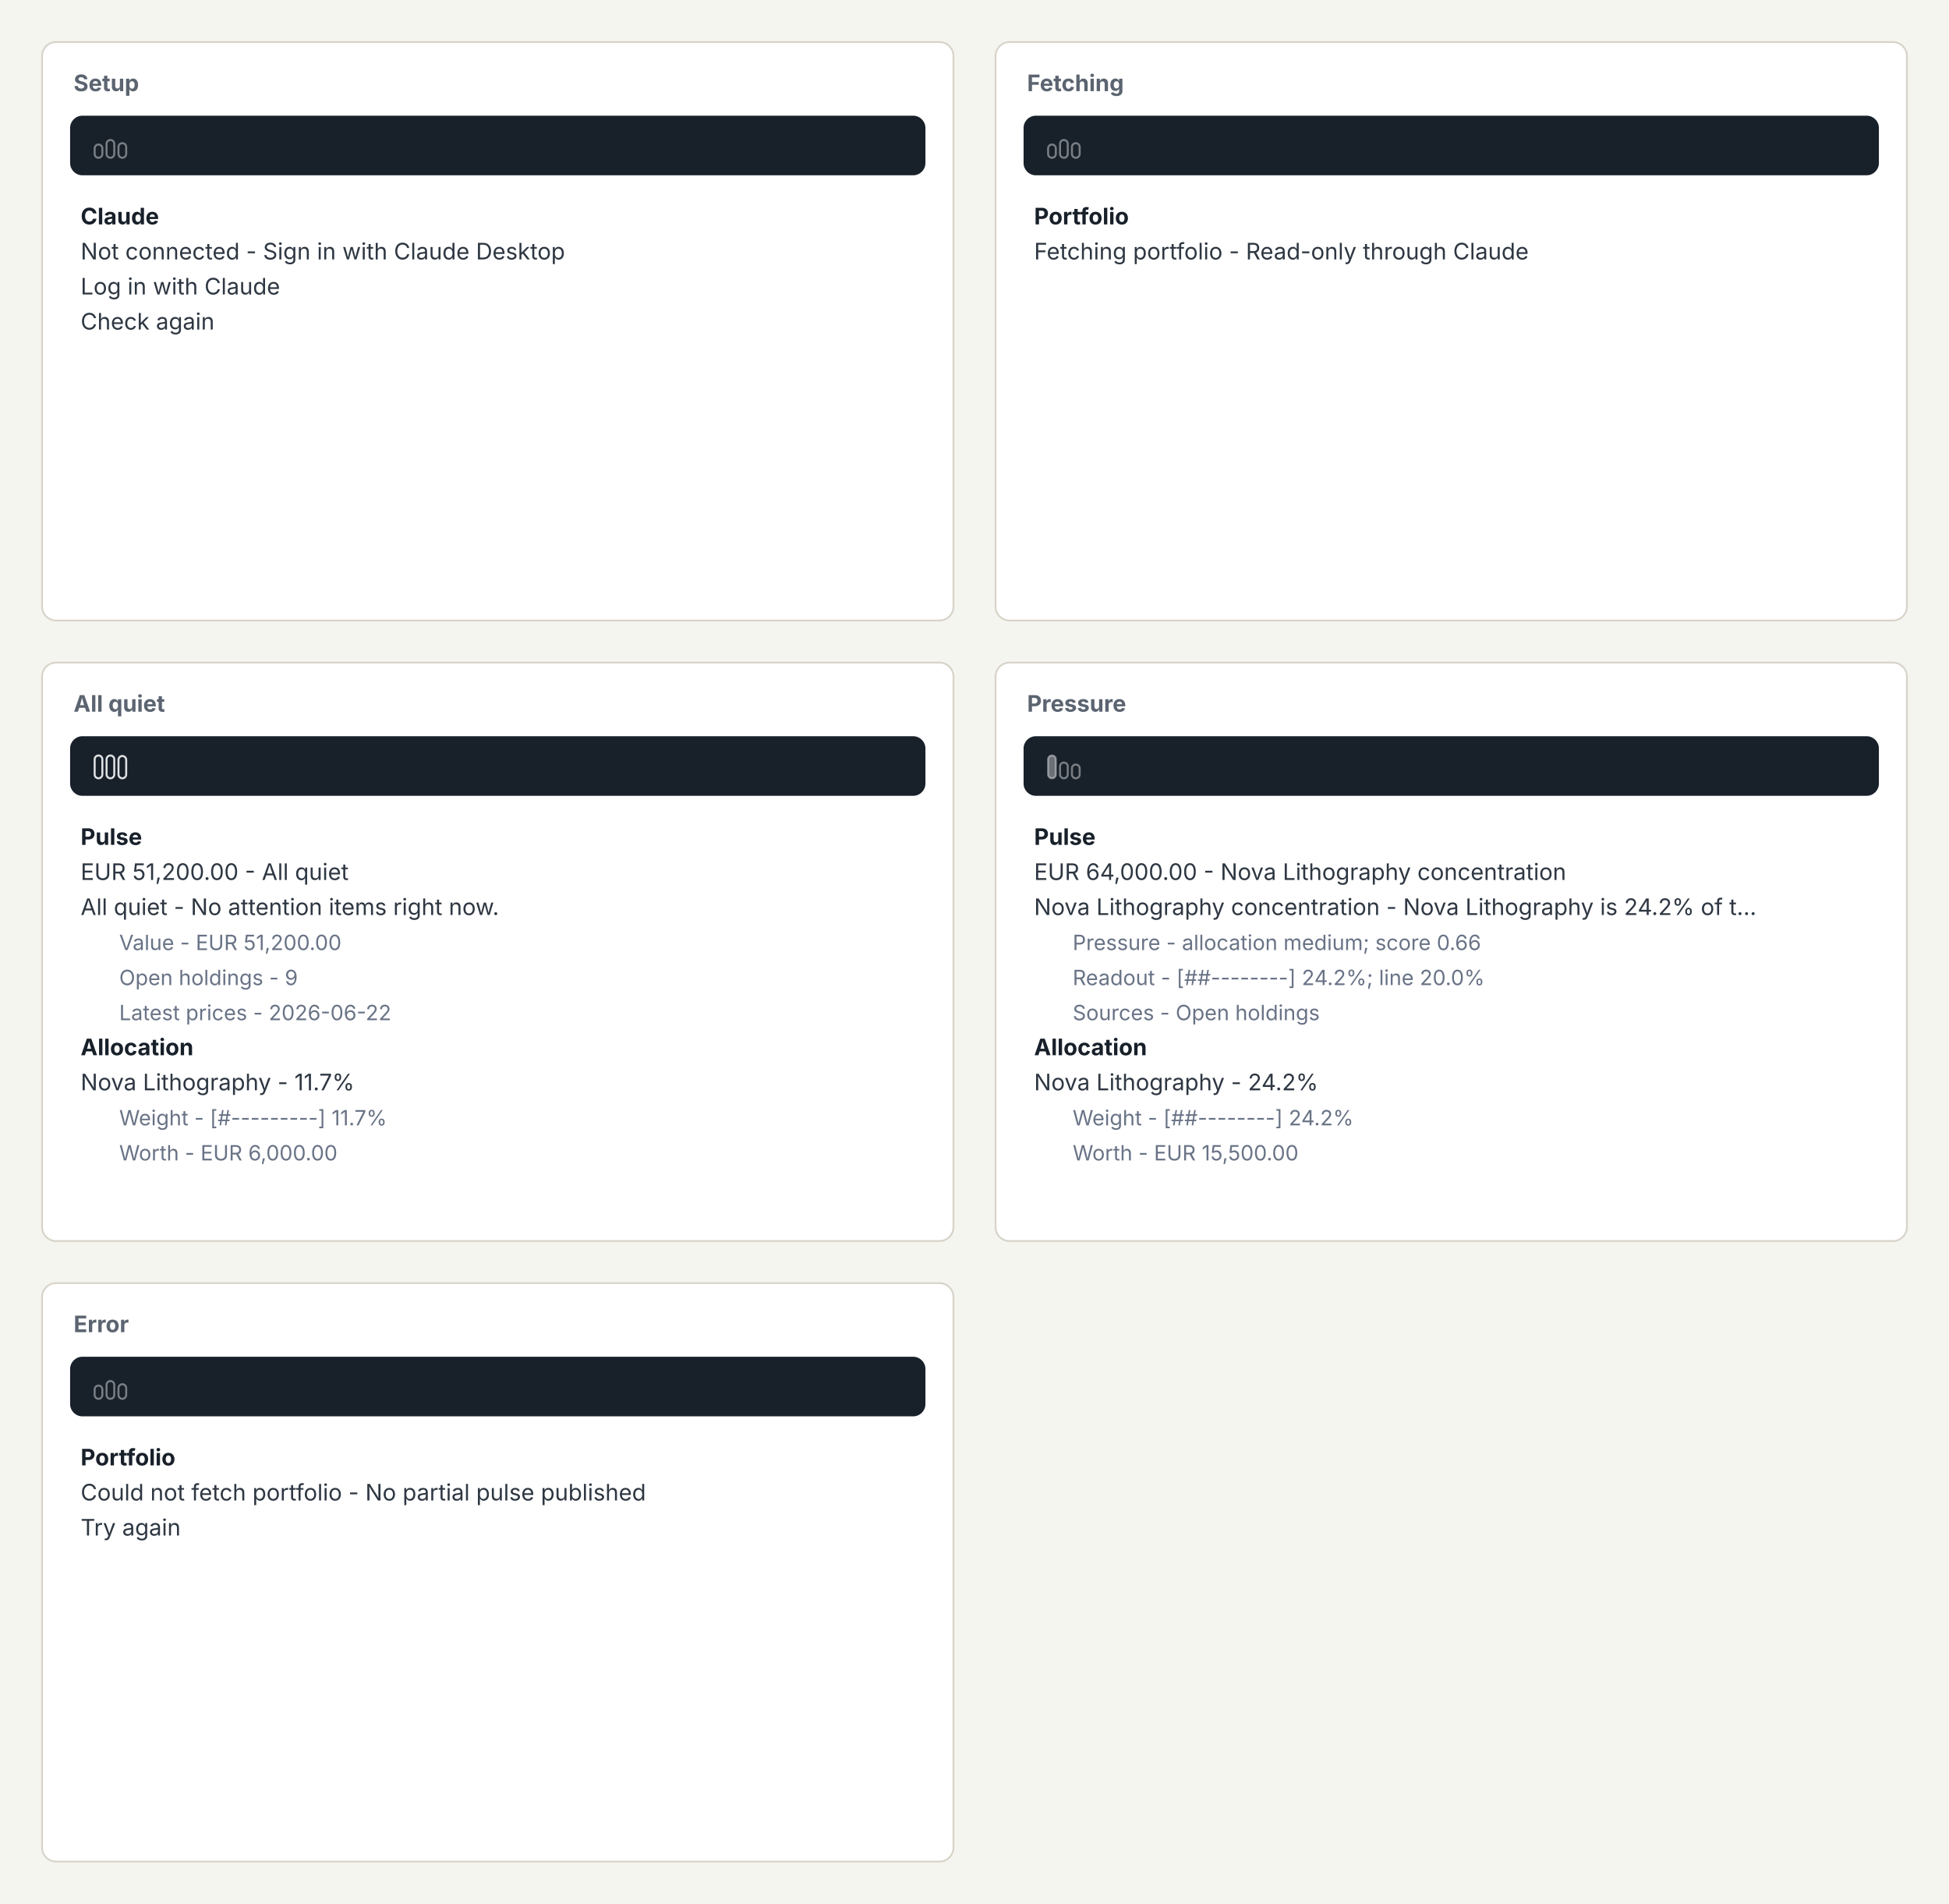
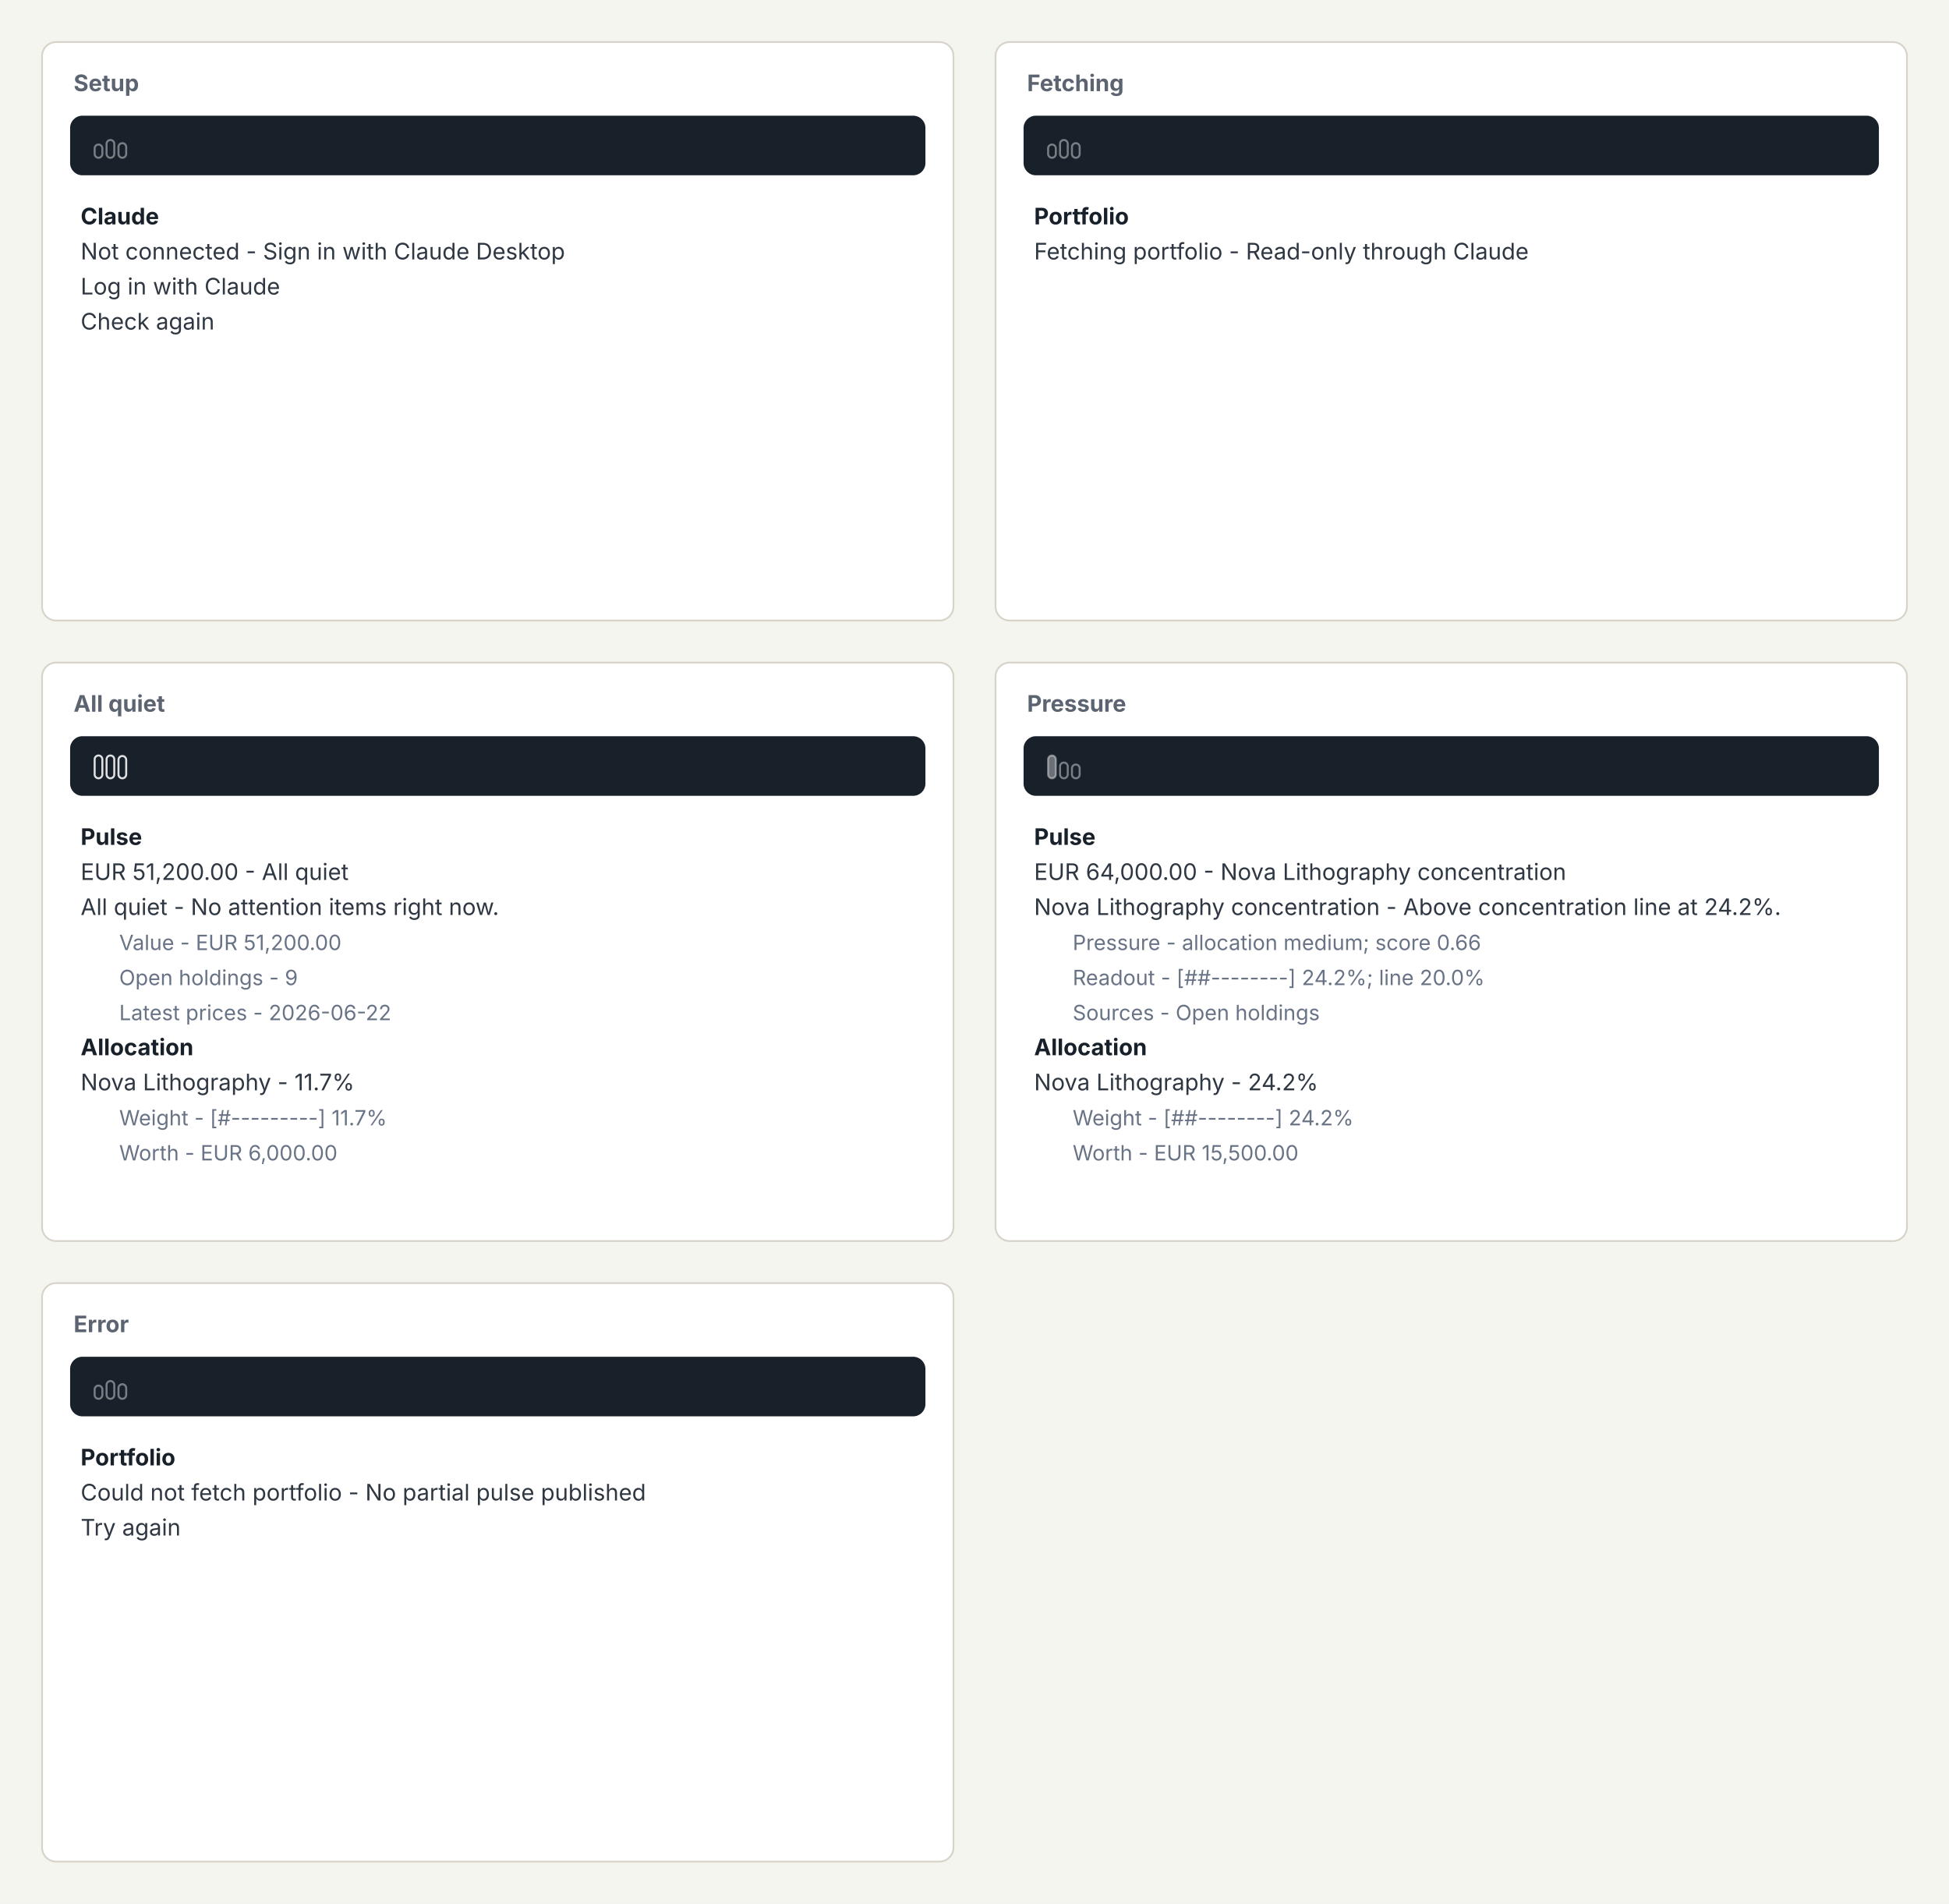
<svg xmlns="http://www.w3.org/2000/svg" width="1112" height="1086" viewBox="0 0 1112 1086">
  <rect width="100%" height="100%" fill="#f5f5f0" />
  <g>
    <rect x="24" y="24" width="520" height="330" rx="8" class="card" />
    <text x="42" y="52" class="label">Setup</text>
    <rect x="40" y="66" width="488" height="34" rx="7" class="status" />
    <g>
      <rect x="54.00" y="82.46" width="4.40" height="7.54" rx="2.20" fill="none" stroke="#ffffff" stroke-width="1.15" opacity="0.42" />
      <rect x="60.80" y="79.86" width="4.40" height="10.14" rx="2.20" fill="none" stroke="#ffffff" stroke-width="1.15" opacity="0.42" />
      <rect x="67.60" y="81.68" width="4.40" height="8.32" rx="2.20" fill="none" stroke="#ffffff" stroke-width="1.15" opacity="0.42" />
    </g>
    <text x="46" y="128" class="section">Claude</text>
    <text x="46" y="148" class="row">Not connected - Sign in with Claude Desktop</text>
    <text x="46" y="168" class="row">Log in with Claude</text>
    <text x="46" y="188" class="row">Check again</text>
  </g>
  <g>
    <rect x="568" y="24" width="520" height="330" rx="8" class="card" />
    <text x="586" y="52" class="label">Fetching</text>
    <rect x="584" y="66" width="488" height="34" rx="7" class="status" />
    <g>
      <rect x="598.00" y="82.46" width="4.40" height="7.54" rx="2.20" fill="none" stroke="#ffffff" stroke-width="1.15" opacity="0.42" />
      <rect x="604.80" y="79.86" width="4.40" height="10.14" rx="2.20" fill="none" stroke="#ffffff" stroke-width="1.15" opacity="0.42" />
      <rect x="611.60" y="81.68" width="4.40" height="8.32" rx="2.20" fill="none" stroke="#ffffff" stroke-width="1.15" opacity="0.42" />
    </g>
    <text x="590" y="128" class="section">Portfolio</text>
    <text x="590" y="148" class="row">Fetching portfolio - Read-only through Claude</text>
  </g>
  <g>
    <rect x="24" y="378" width="520" height="330" rx="8" class="card" />
    <text x="42" y="406" class="label">All quiet</text>
    <rect x="40" y="420" width="488" height="34" rx="7" class="status" />
    <g>
      <rect x="54.00" y="431.00" width="4.40" height="13.00" rx="2.20" fill="none" stroke="#ffffff" stroke-width="1.15" opacity="0.86" />
      <rect x="60.80" y="431.00" width="4.40" height="13.00" rx="2.20" fill="none" stroke="#ffffff" stroke-width="1.15" opacity="0.86" />
      <rect x="67.60" y="431.29" width="4.40" height="12.71" rx="2.20" fill="none" stroke="#ffffff" stroke-width="1.15" opacity="0.86" />
    </g>
    <text x="46" y="482" class="section">Pulse</text>
    <text x="46" y="502" class="row">EUR 51,200.00 - All quiet</text>
    <text x="46" y="522" class="row">All quiet - No attention items right now.</text>
    <text x="68" y="542" class="child">Value - EUR 51,200.00</text>
    <text x="68" y="562" class="child">Open holdings - 9</text>
    <text x="68" y="582" class="child">Latest prices - 2026-06-22</text>
    <text x="46" y="602" class="section">Allocation</text>
    <text x="46" y="622" class="row">Nova Lithography - 11.7%</text>
    <text x="68" y="642" class="child">Weight - [#---------] 11.7%</text>
    <text x="68" y="662" class="child">Worth - EUR 6,000.00</text>
  </g>
  <g>
    <rect x="568" y="378" width="520" height="330" rx="8" class="card" />
    <text x="586" y="406" class="label">Pressure</text>
    <rect x="584" y="420" width="488" height="34" rx="7" class="status" />
    <g>
      <rect x="598.00" y="431.00" width="4.40" height="13.00" rx="2.20" fill="#ffffff" opacity="0.36" />
      <rect x="598.00" y="431.00" width="4.40" height="13.00" rx="2.20" fill="none" stroke="#ffffff" stroke-width="1.15" opacity="0.42" />
      <rect x="604.80" y="435.03" width="4.40" height="8.97" rx="2.20" fill="none" stroke="#ffffff" stroke-width="1.15" opacity="0.42" />
      <rect x="611.60" y="436.17" width="4.40" height="7.83" rx="2.20" fill="none" stroke="#ffffff" stroke-width="1.15" opacity="0.42" />
    </g>
    <text x="590" y="482" class="section">Pulse</text>
    <text x="590" y="502" class="row">EUR 64,000.00 - Nova Lithography concentration</text>
-     <text x="590" y="522" class="row">Nova Lithography concentration - Nova Lithography is 24.2% of t...</text>
+     <text x="590" y="522" class="row">Nova Lithography concentration - Above concentration line at 24.2%.</text>
    <text x="612" y="542" class="child">Pressure - allocation medium; score 0.66</text>
    <text x="612" y="562" class="child">Readout - [##--------] 24.2%; line 20.0%</text>
    <text x="612" y="582" class="child">Sources - Open holdings</text>
    <text x="590" y="602" class="section">Allocation</text>
    <text x="590" y="622" class="row">Nova Lithography - 24.2%</text>
    <text x="612" y="642" class="child">Weight - [##--------] 24.2%</text>
    <text x="612" y="662" class="child">Worth - EUR 15,500.00</text>
  </g>
  <g>
    <rect x="24" y="732" width="520" height="330" rx="8" class="card" />
    <text x="42" y="760" class="label">Error</text>
    <rect x="40" y="774" width="488" height="34" rx="7" class="status" />
    <g>
      <rect x="54.00" y="790.46" width="4.40" height="7.54" rx="2.20" fill="none" stroke="#ffffff" stroke-width="1.15" opacity="0.42" />
      <rect x="60.80" y="787.86" width="4.40" height="10.14" rx="2.20" fill="none" stroke="#ffffff" stroke-width="1.15" opacity="0.42" />
      <rect x="67.60" y="789.68" width="4.40" height="8.32" rx="2.20" fill="none" stroke="#ffffff" stroke-width="1.15" opacity="0.42" />
    </g>
    <text x="46" y="836" class="section">Portfolio</text>
    <text x="46" y="856" class="row">Could not fetch portfolio - No partial pulse published</text>
    <text x="46" y="876" class="row">Try again</text>
  </g>
  <style>
    .card { fill: #ffffff; stroke: #d7d3c8; }
    .status { fill: #18202a; }
    .label { font: 700 13px -apple-system, BlinkMacSystemFont, sans-serif; fill: #5b6470; }
    .section { font: 700 13px -apple-system, BlinkMacSystemFont, sans-serif; fill: #18202a; }
    .row { font: 13px -apple-system, BlinkMacSystemFont, sans-serif; fill: #2e3742; }
    .child { font: 12px -apple-system, BlinkMacSystemFont, sans-serif; fill: #697386; }
  </style>
</svg>
